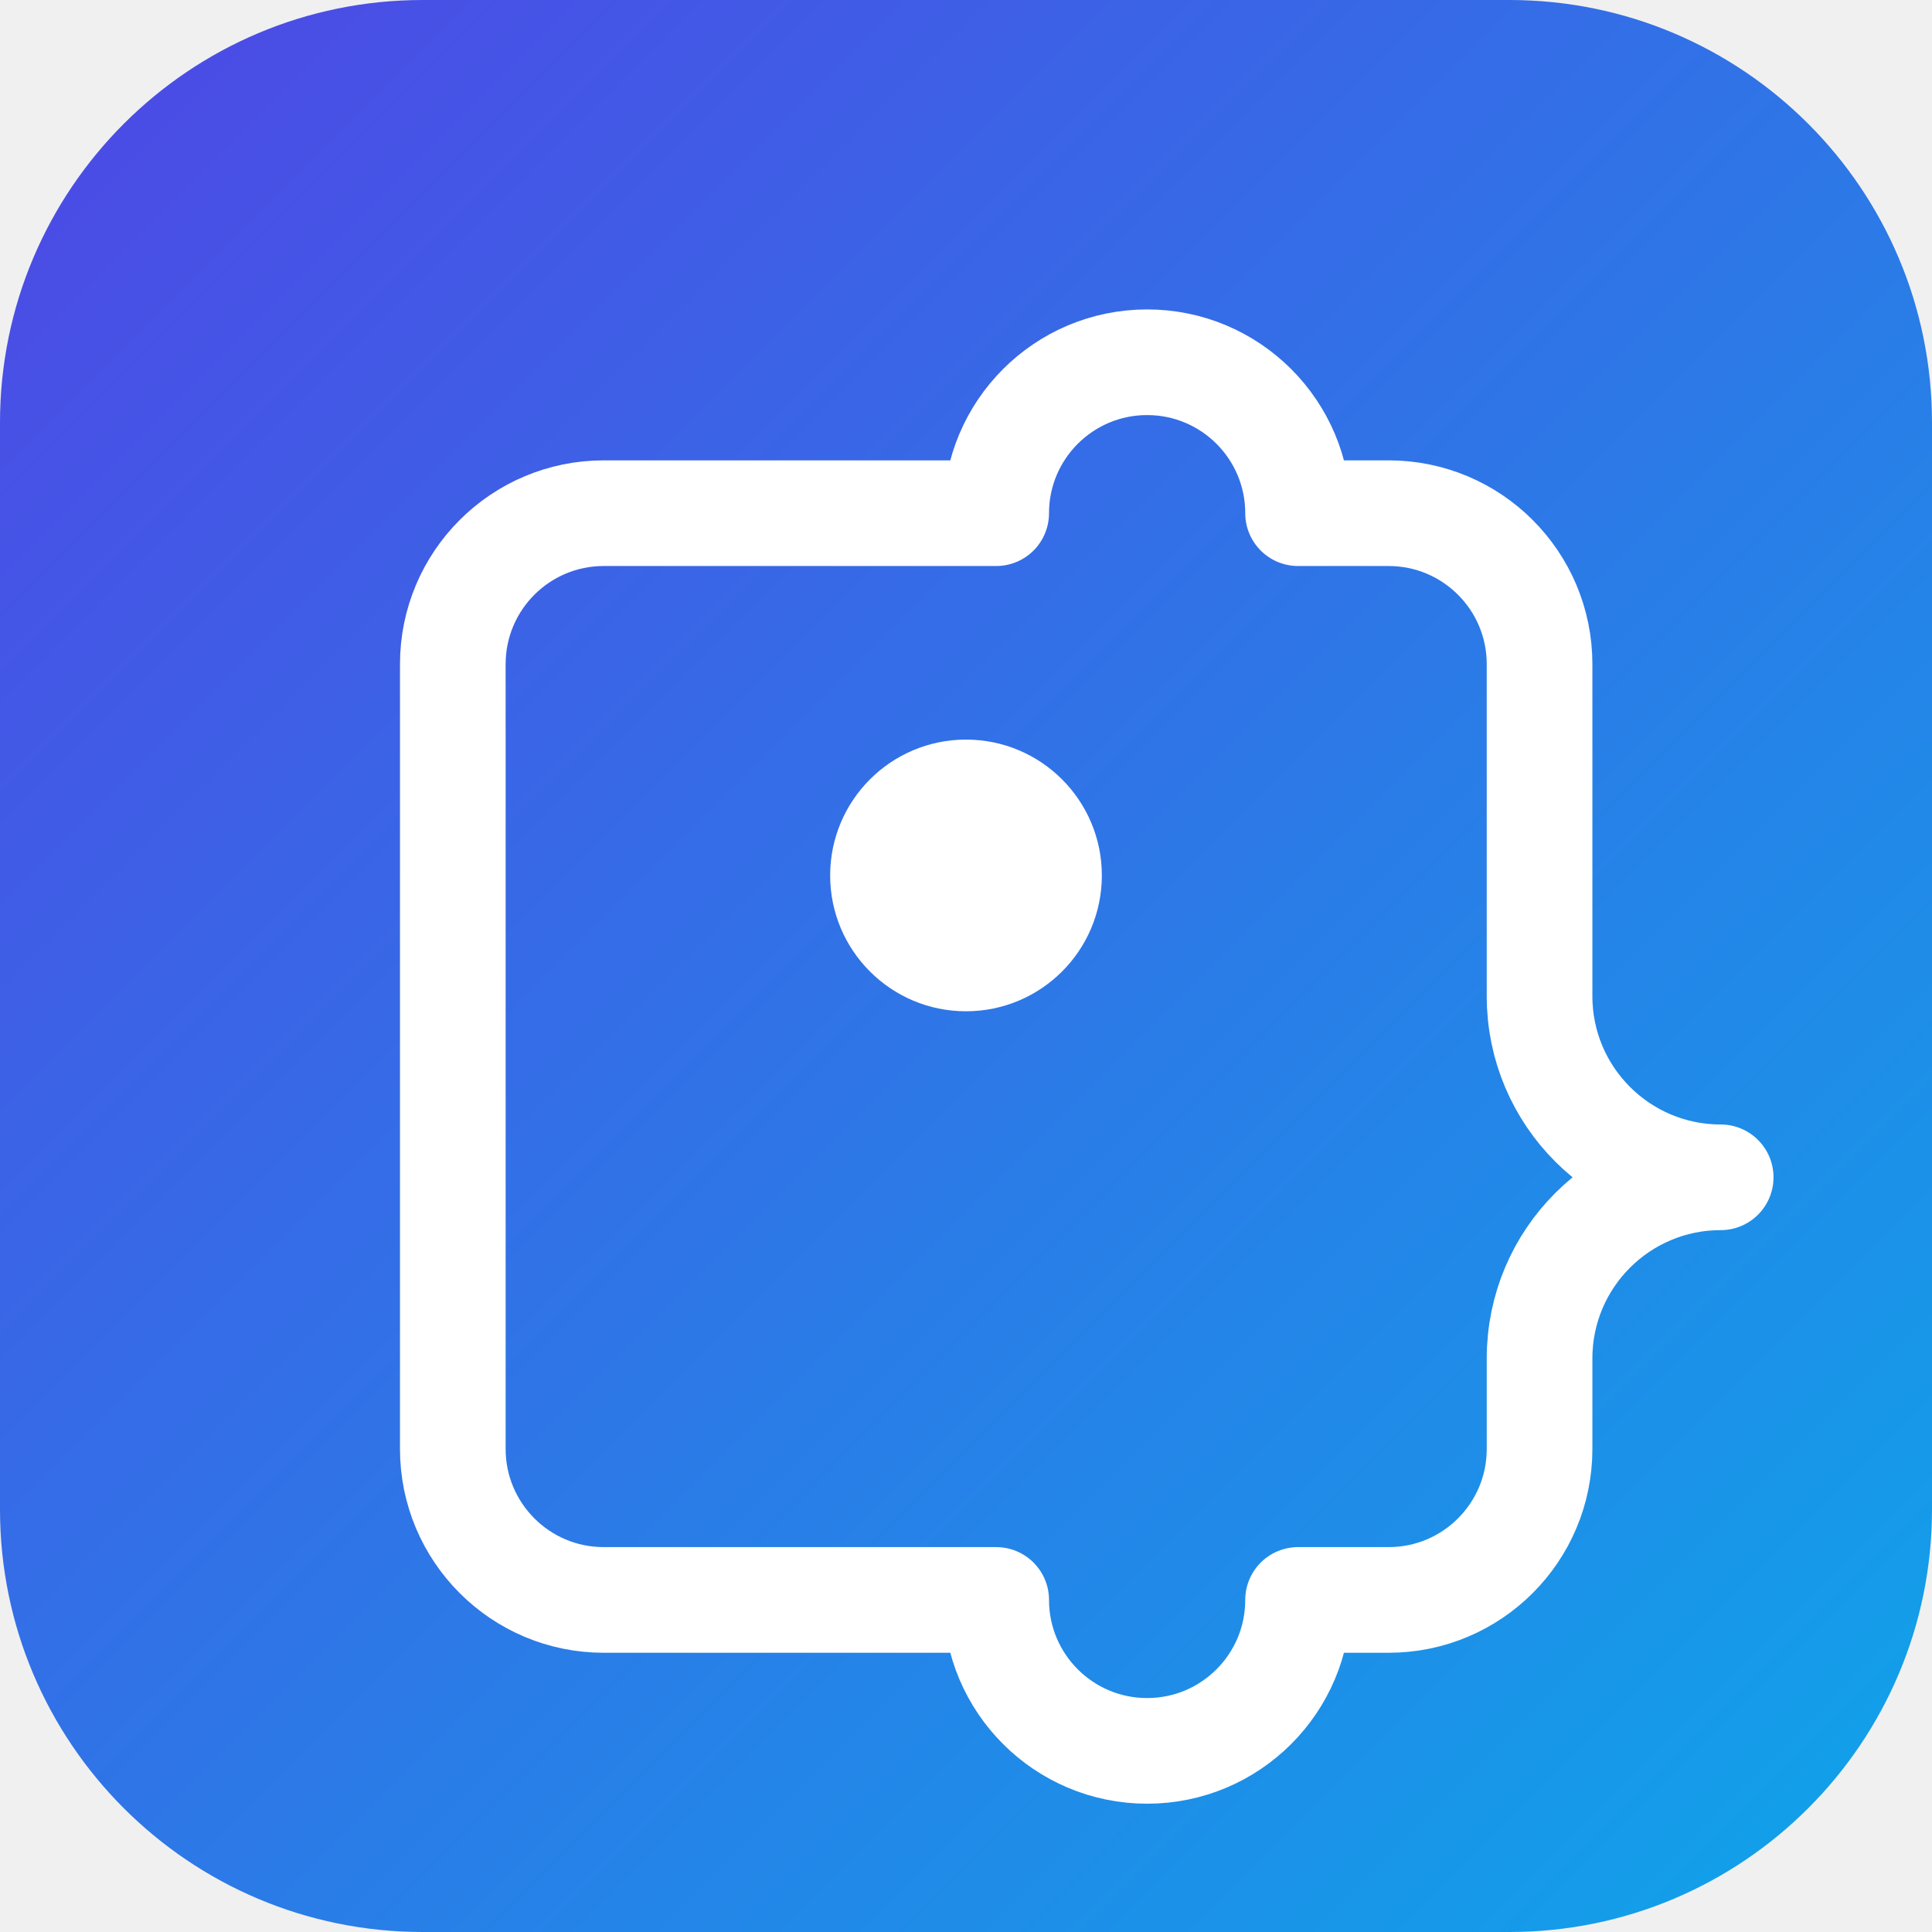
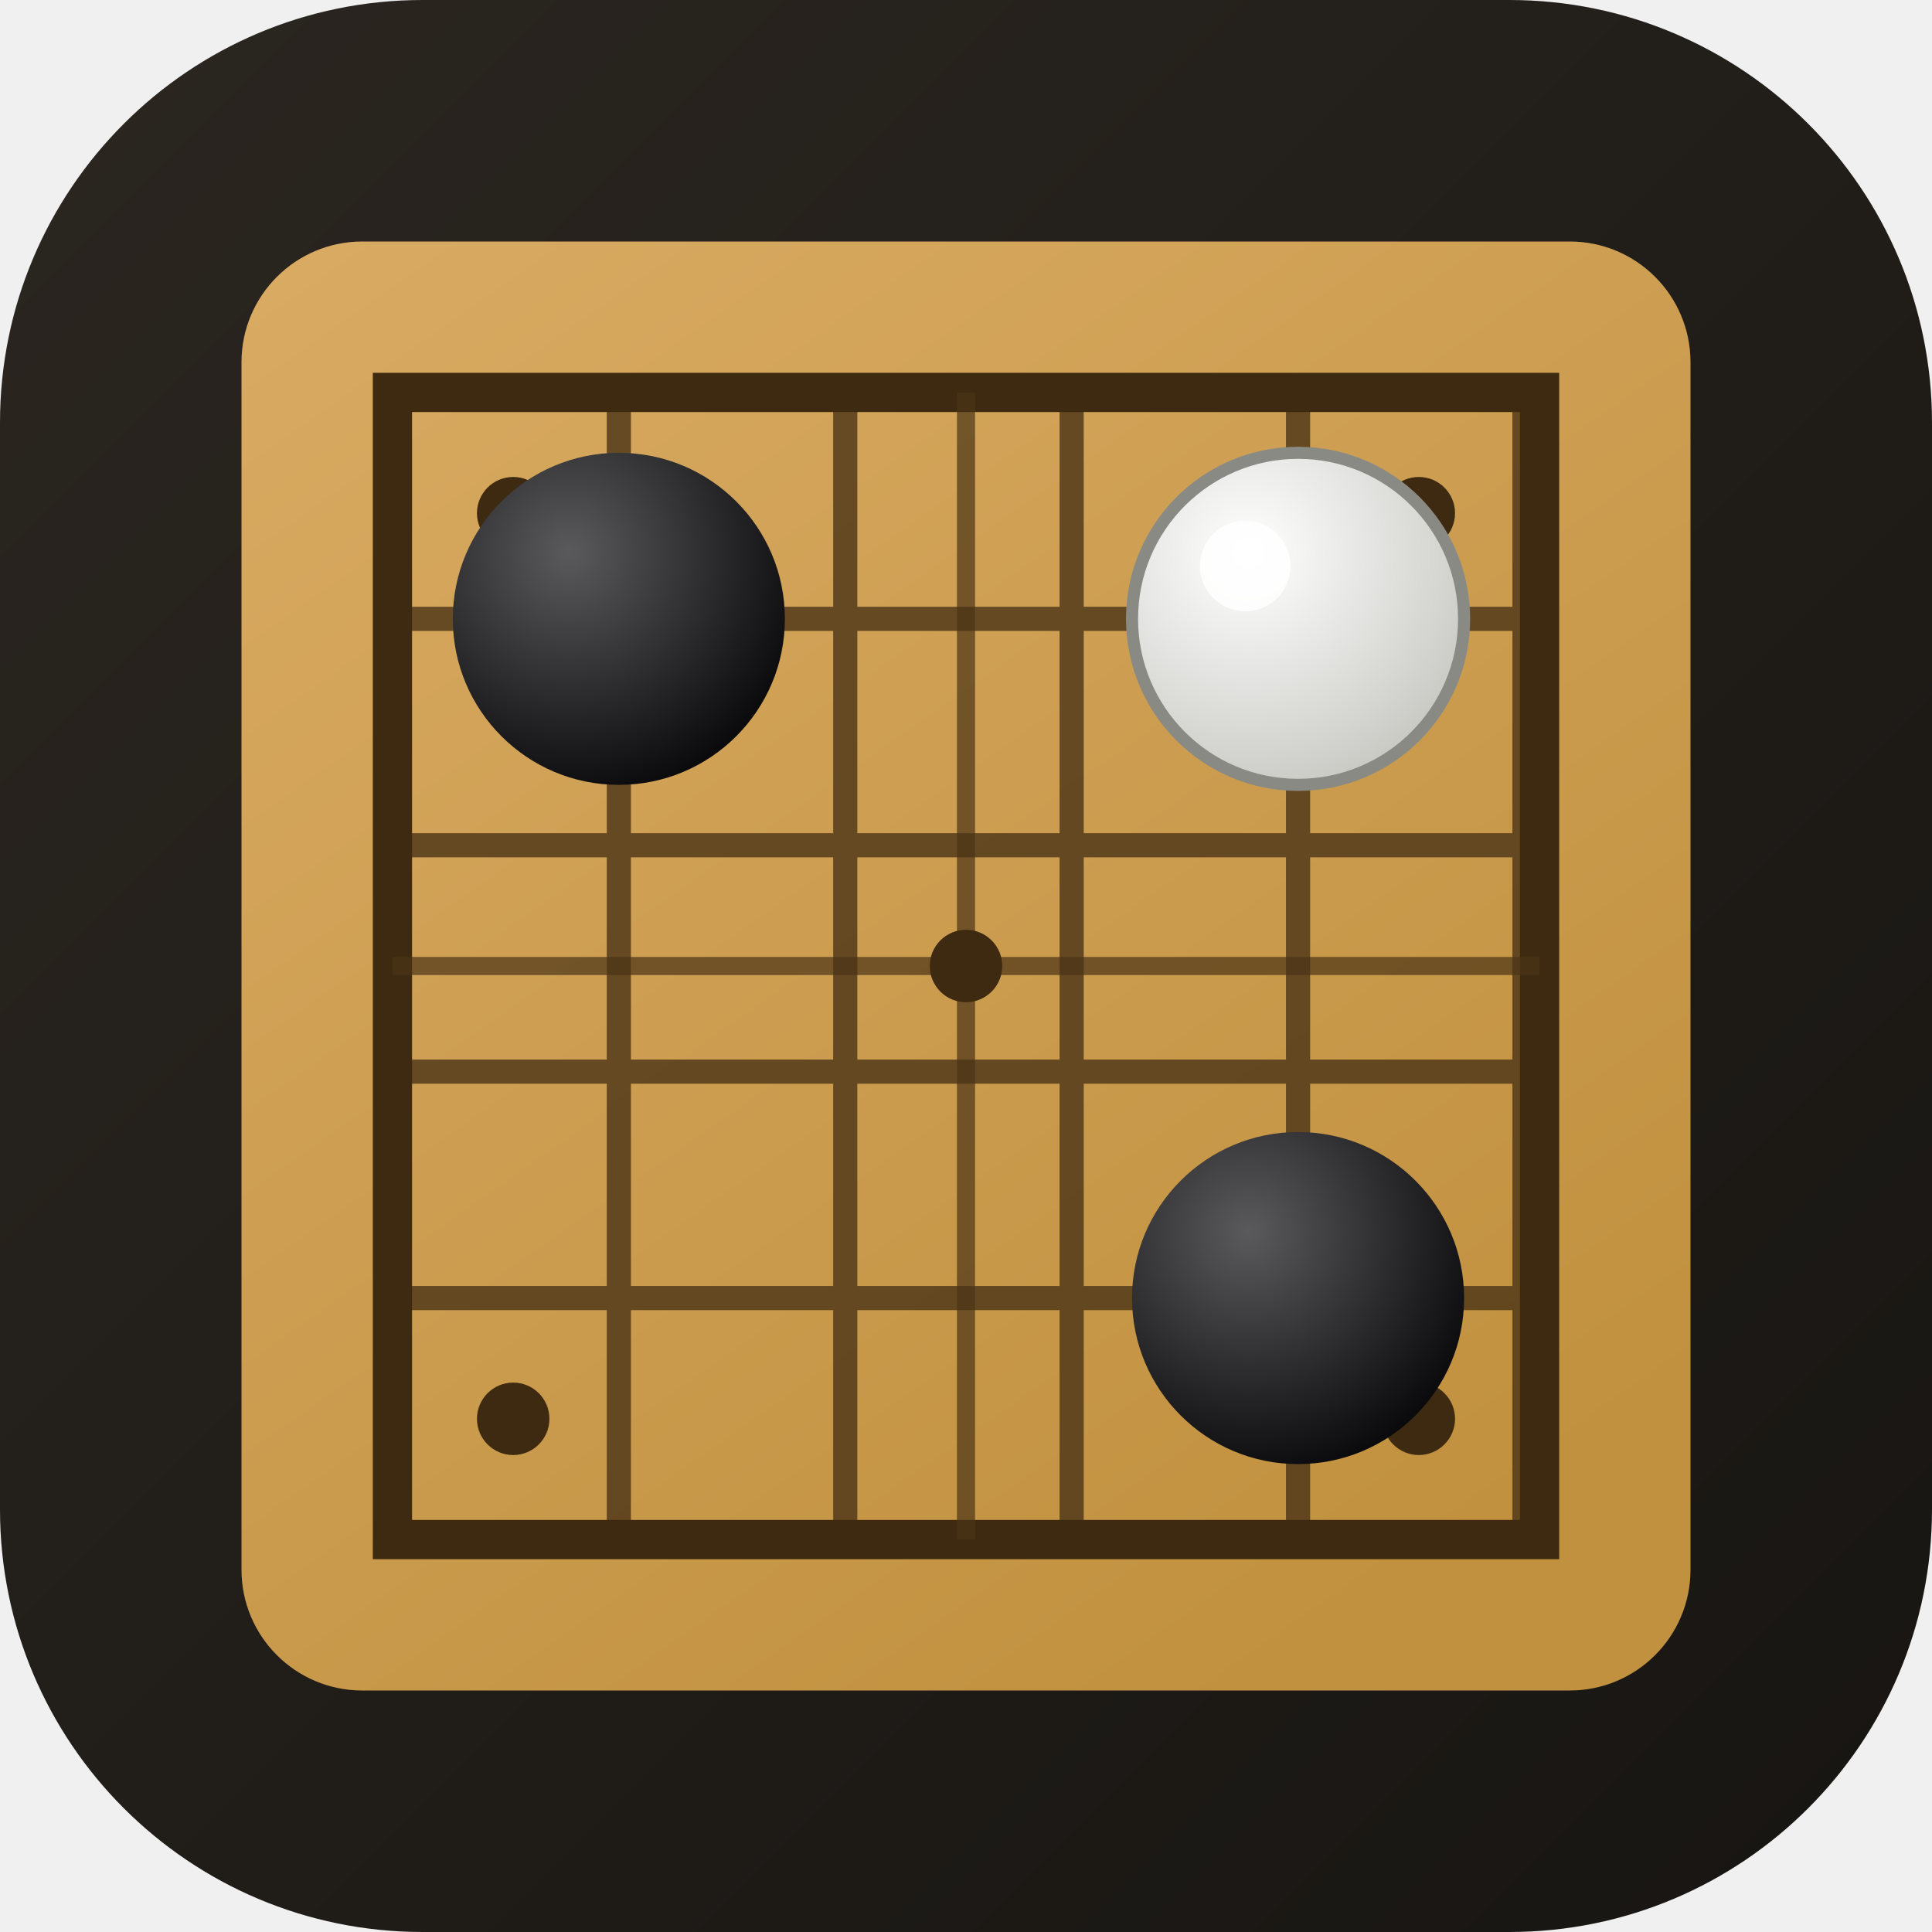
- <svg xmlns="http://www.w3.org/2000/svg" viewBox="0 0 128 128" width="128" height="128" role="img" aria-label="Plugin">
+ <svg xmlns="http://www.w3.org/2000/svg" viewBox="0 0 128 128" width="128" height="128" role="img" aria-label="围棋">
  <defs>
-     <linearGradient id="bg-plugin" x1="0%" y1="0%" x2="100%" y2="100%">
-       <stop offset="0%" stop-color="#4f46e5" />
-       <stop offset="100%" stop-color="#0ea5e9" />
+     <linearGradient id="wq-bg" x1="0%" y1="0%" x2="100%" y2="100%">
+       <stop offset="0%" stop-color="#2b2620" />
+       <stop offset="100%" stop-color="#171512" />
    </linearGradient>
+     <linearGradient id="wq-wood" x1="0%" y1="0%" x2="70%" y2="100%">
+       <stop offset="0%" stop-color="#d9ab63" />
+       <stop offset="100%" stop-color="#c1913f" />
+     </linearGradient>
+     <radialGradient id="wq-black" cx="35%" cy="30%" r="75%">
+       <stop offset="0%" stop-color="#5a5a5c" />
+       <stop offset="100%" stop-color="#0a0a0c" />
+     </radialGradient>
+     <radialGradient id="wq-white" cx="35%" cy="30%" r="75%">
+       <stop offset="0%" stop-color="#ffffff" />
+       <stop offset="100%" stop-color="#c9c9c4" />
+     </radialGradient>
  </defs>
-   <rect width="128" height="128" rx="28" fill="url(#bg-plugin)" />
-   <g fill="none" stroke="#fff" stroke-width="7" stroke-linejoin="round" stroke-linecap="round">
-     <path d="M40 34 h26 a10 10 0 0 1 20 0 h6 a10 10 0 0 1 10 10 v22 a12 12 0 0 0 12 12 a12 12 0 0 0 -12 12 v6 a10 10 0 0 1 -10 10 h-6 a10 10 0 0 1 -20 0 h-26 a10 10 0 0 1 -10 -10 v-52 a10 10 0 0 1 10 -10 z" />
-     <circle cx="64" cy="58" r="9" fill="#fff" stroke="none" />
+   <rect width="128" height="128" rx="28" fill="url(#wq-bg)" />
+   <g>
+     <rect x="16" y="16" width="96" height="96" rx="8" fill="url(#wq-wood)" />
+     <g stroke="#4a3316" stroke-width="1.6" opacity="0.8">
+       <line x1="26" y1="26" x2="26" y2="102" />
+       <line x1="41" y1="26" x2="41" y2="102" />
+       <line x1="56" y1="26" x2="56" y2="102" />
+       <line x1="71" y1="26" x2="71" y2="102" />
+       <line x1="86" y1="26" x2="86" y2="102" />
+       <line x1="101" y1="26" x2="101" y2="102" />
+       <line x1="26" y1="26" x2="102" y2="26" />
+       <line x1="26" y1="41" x2="102" y2="41" />
+       <line x1="26" y1="56" x2="102" y2="56" />
+       <line x1="26" y1="71" x2="102" y2="71" />
+       <line x1="26" y1="86" x2="102" y2="86" />
+       <line x1="26" y1="102" x2="102" y2="102" />
+     </g>
+     <rect x="26" y="26" width="76" height="76" fill="none" stroke="#3d2a10" stroke-width="2.6" />
+     <line x1="64" y1="26" x2="64" y2="102" stroke="#4a3316" stroke-width="1.2" opacity="0.7" />
+     <line x1="26" y1="64" x2="102" y2="64" stroke="#4a3316" stroke-width="1.2" opacity="0.7" />
+     <g fill="#3d2a10">
+       <circle cx="34" cy="34" r="2.4" />
+       <circle cx="94" cy="34" r="2.4" />
+       <circle cx="34" cy="94" r="2.4" />
+       <circle cx="94" cy="94" r="2.4" />
+       <circle cx="64" cy="64" r="2.4" />
+     </g>
+     <circle cx="41" cy="41" r="11" fill="url(#wq-black)" />
+     <circle cx="86" cy="86" r="11" fill="url(#wq-black)" />
+     <circle cx="86" cy="41" r="11" fill="url(#wq-white)" stroke="#8a8a85" stroke-width="0.8" />
+     <circle cx="82.5" cy="37.5" r="3" fill="#ffffff" opacity="0.85" />
  </g>
</svg>
